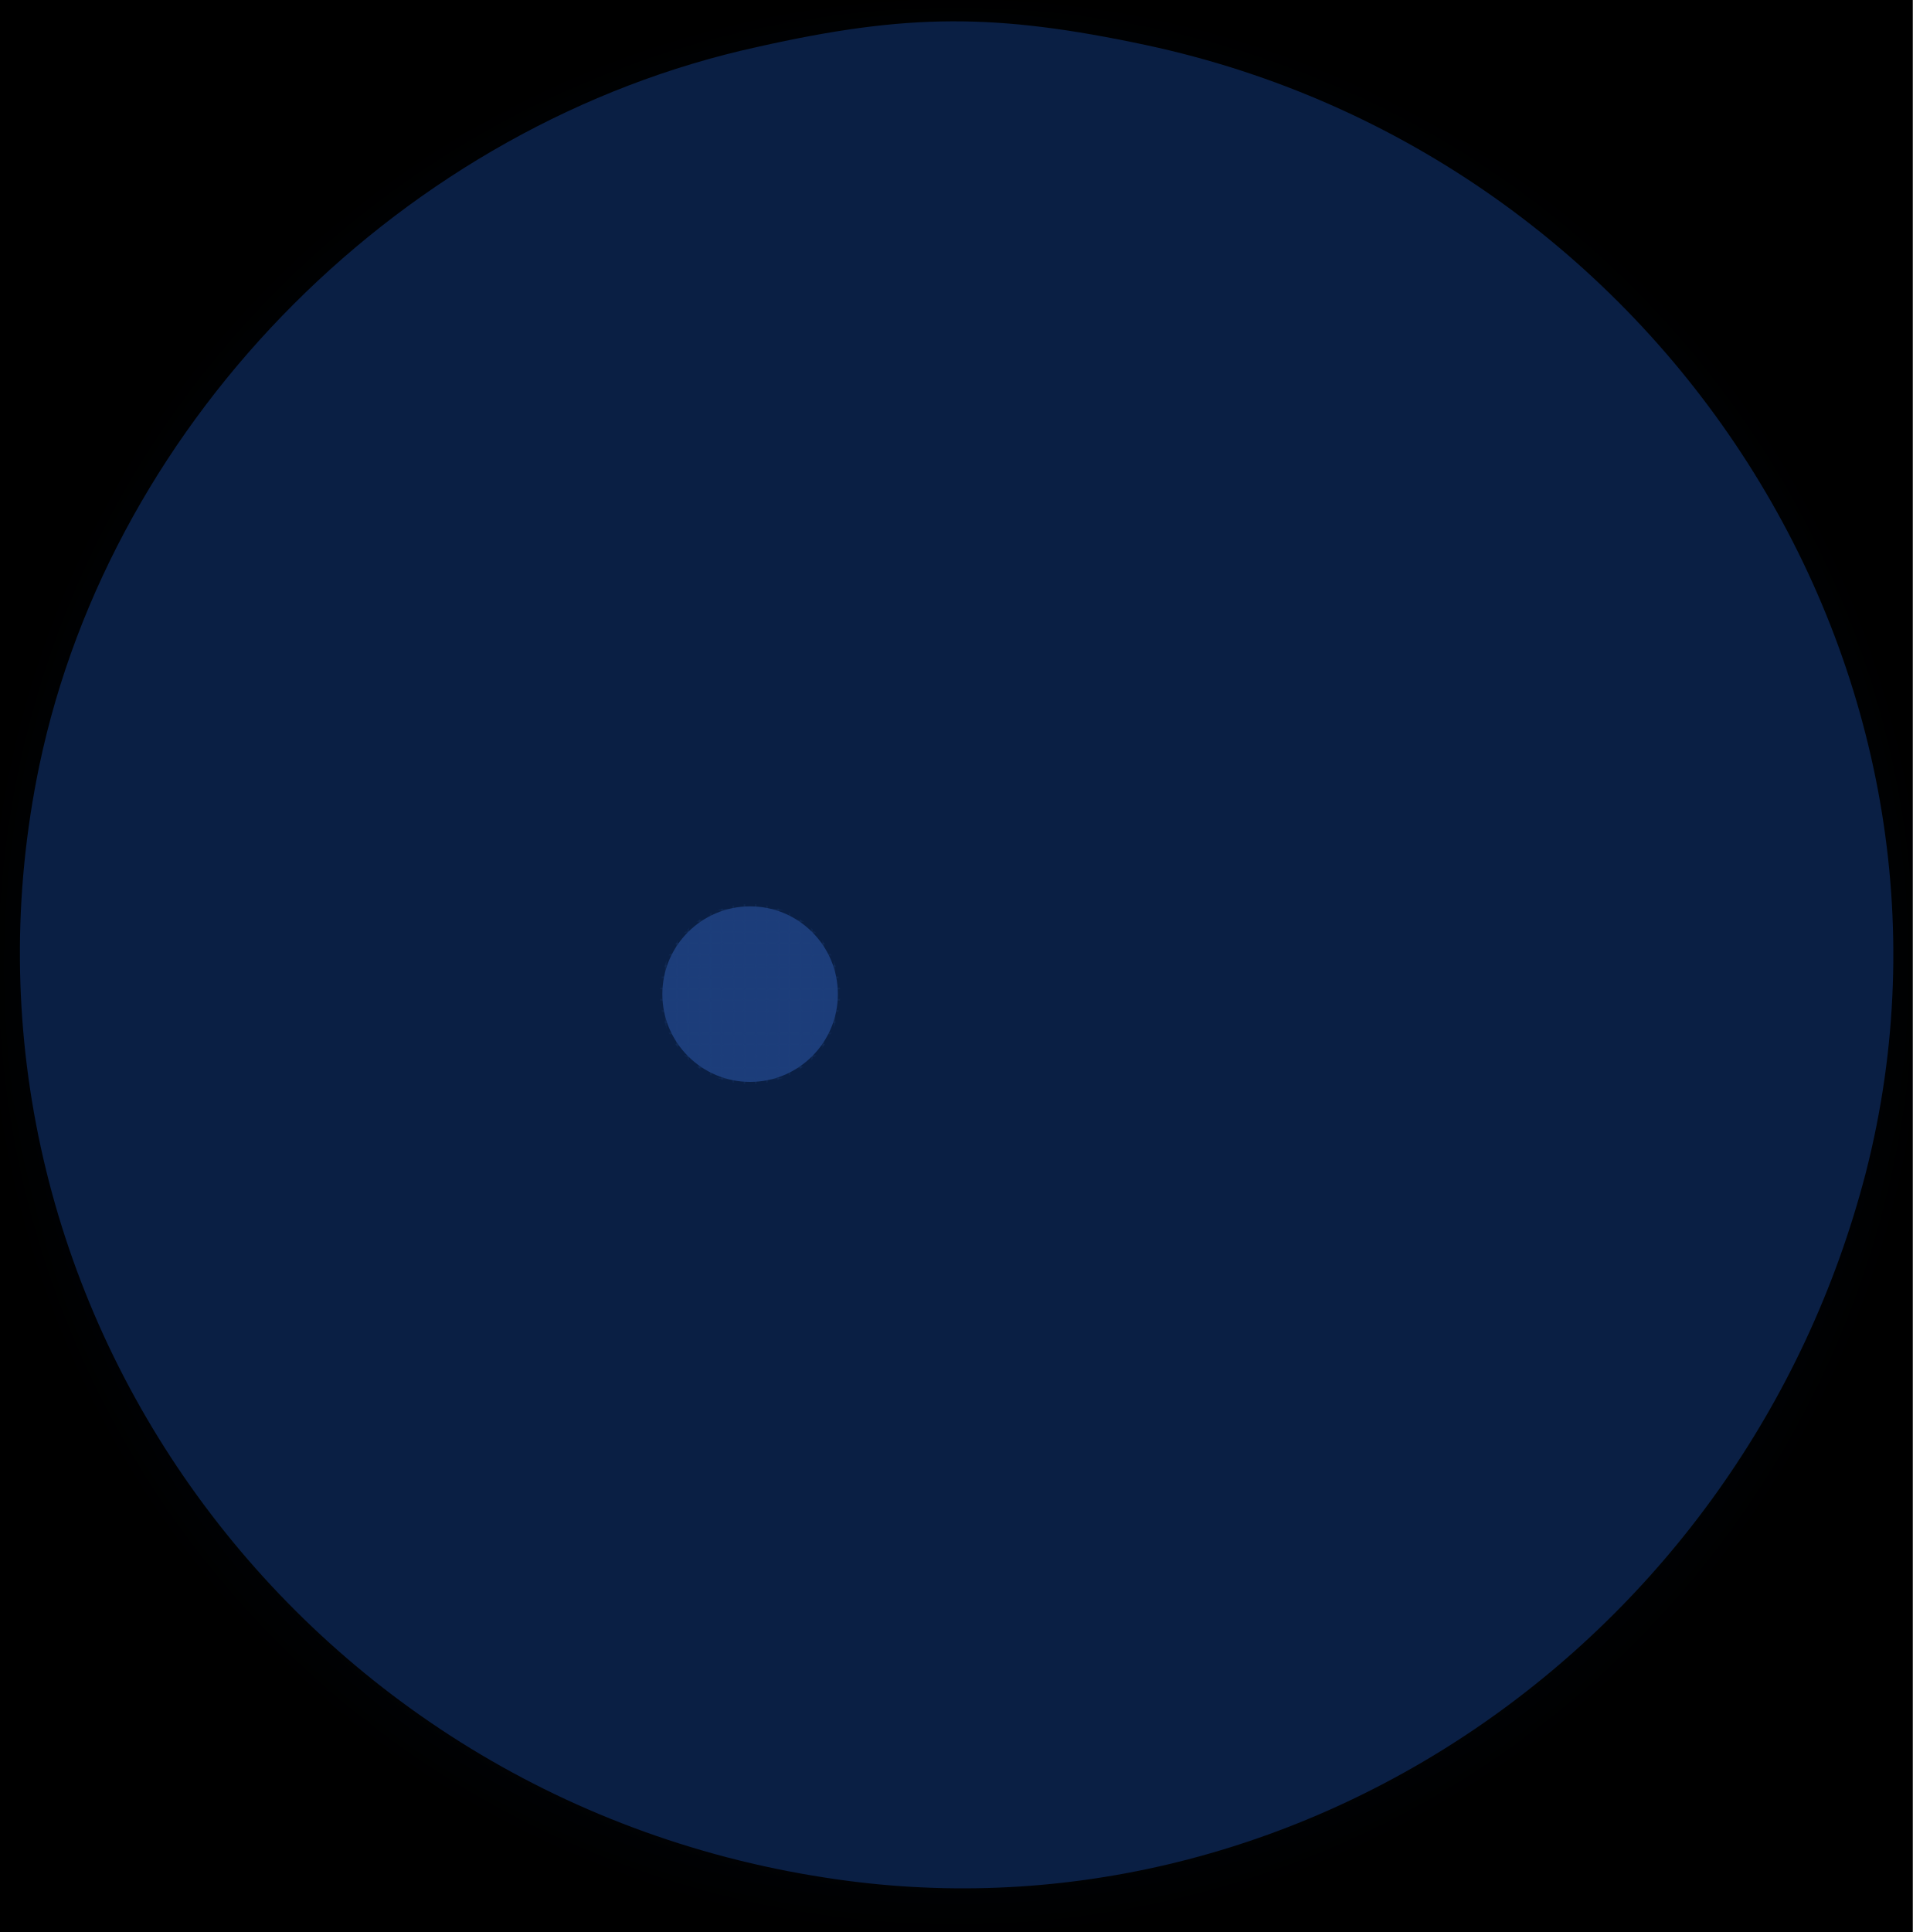
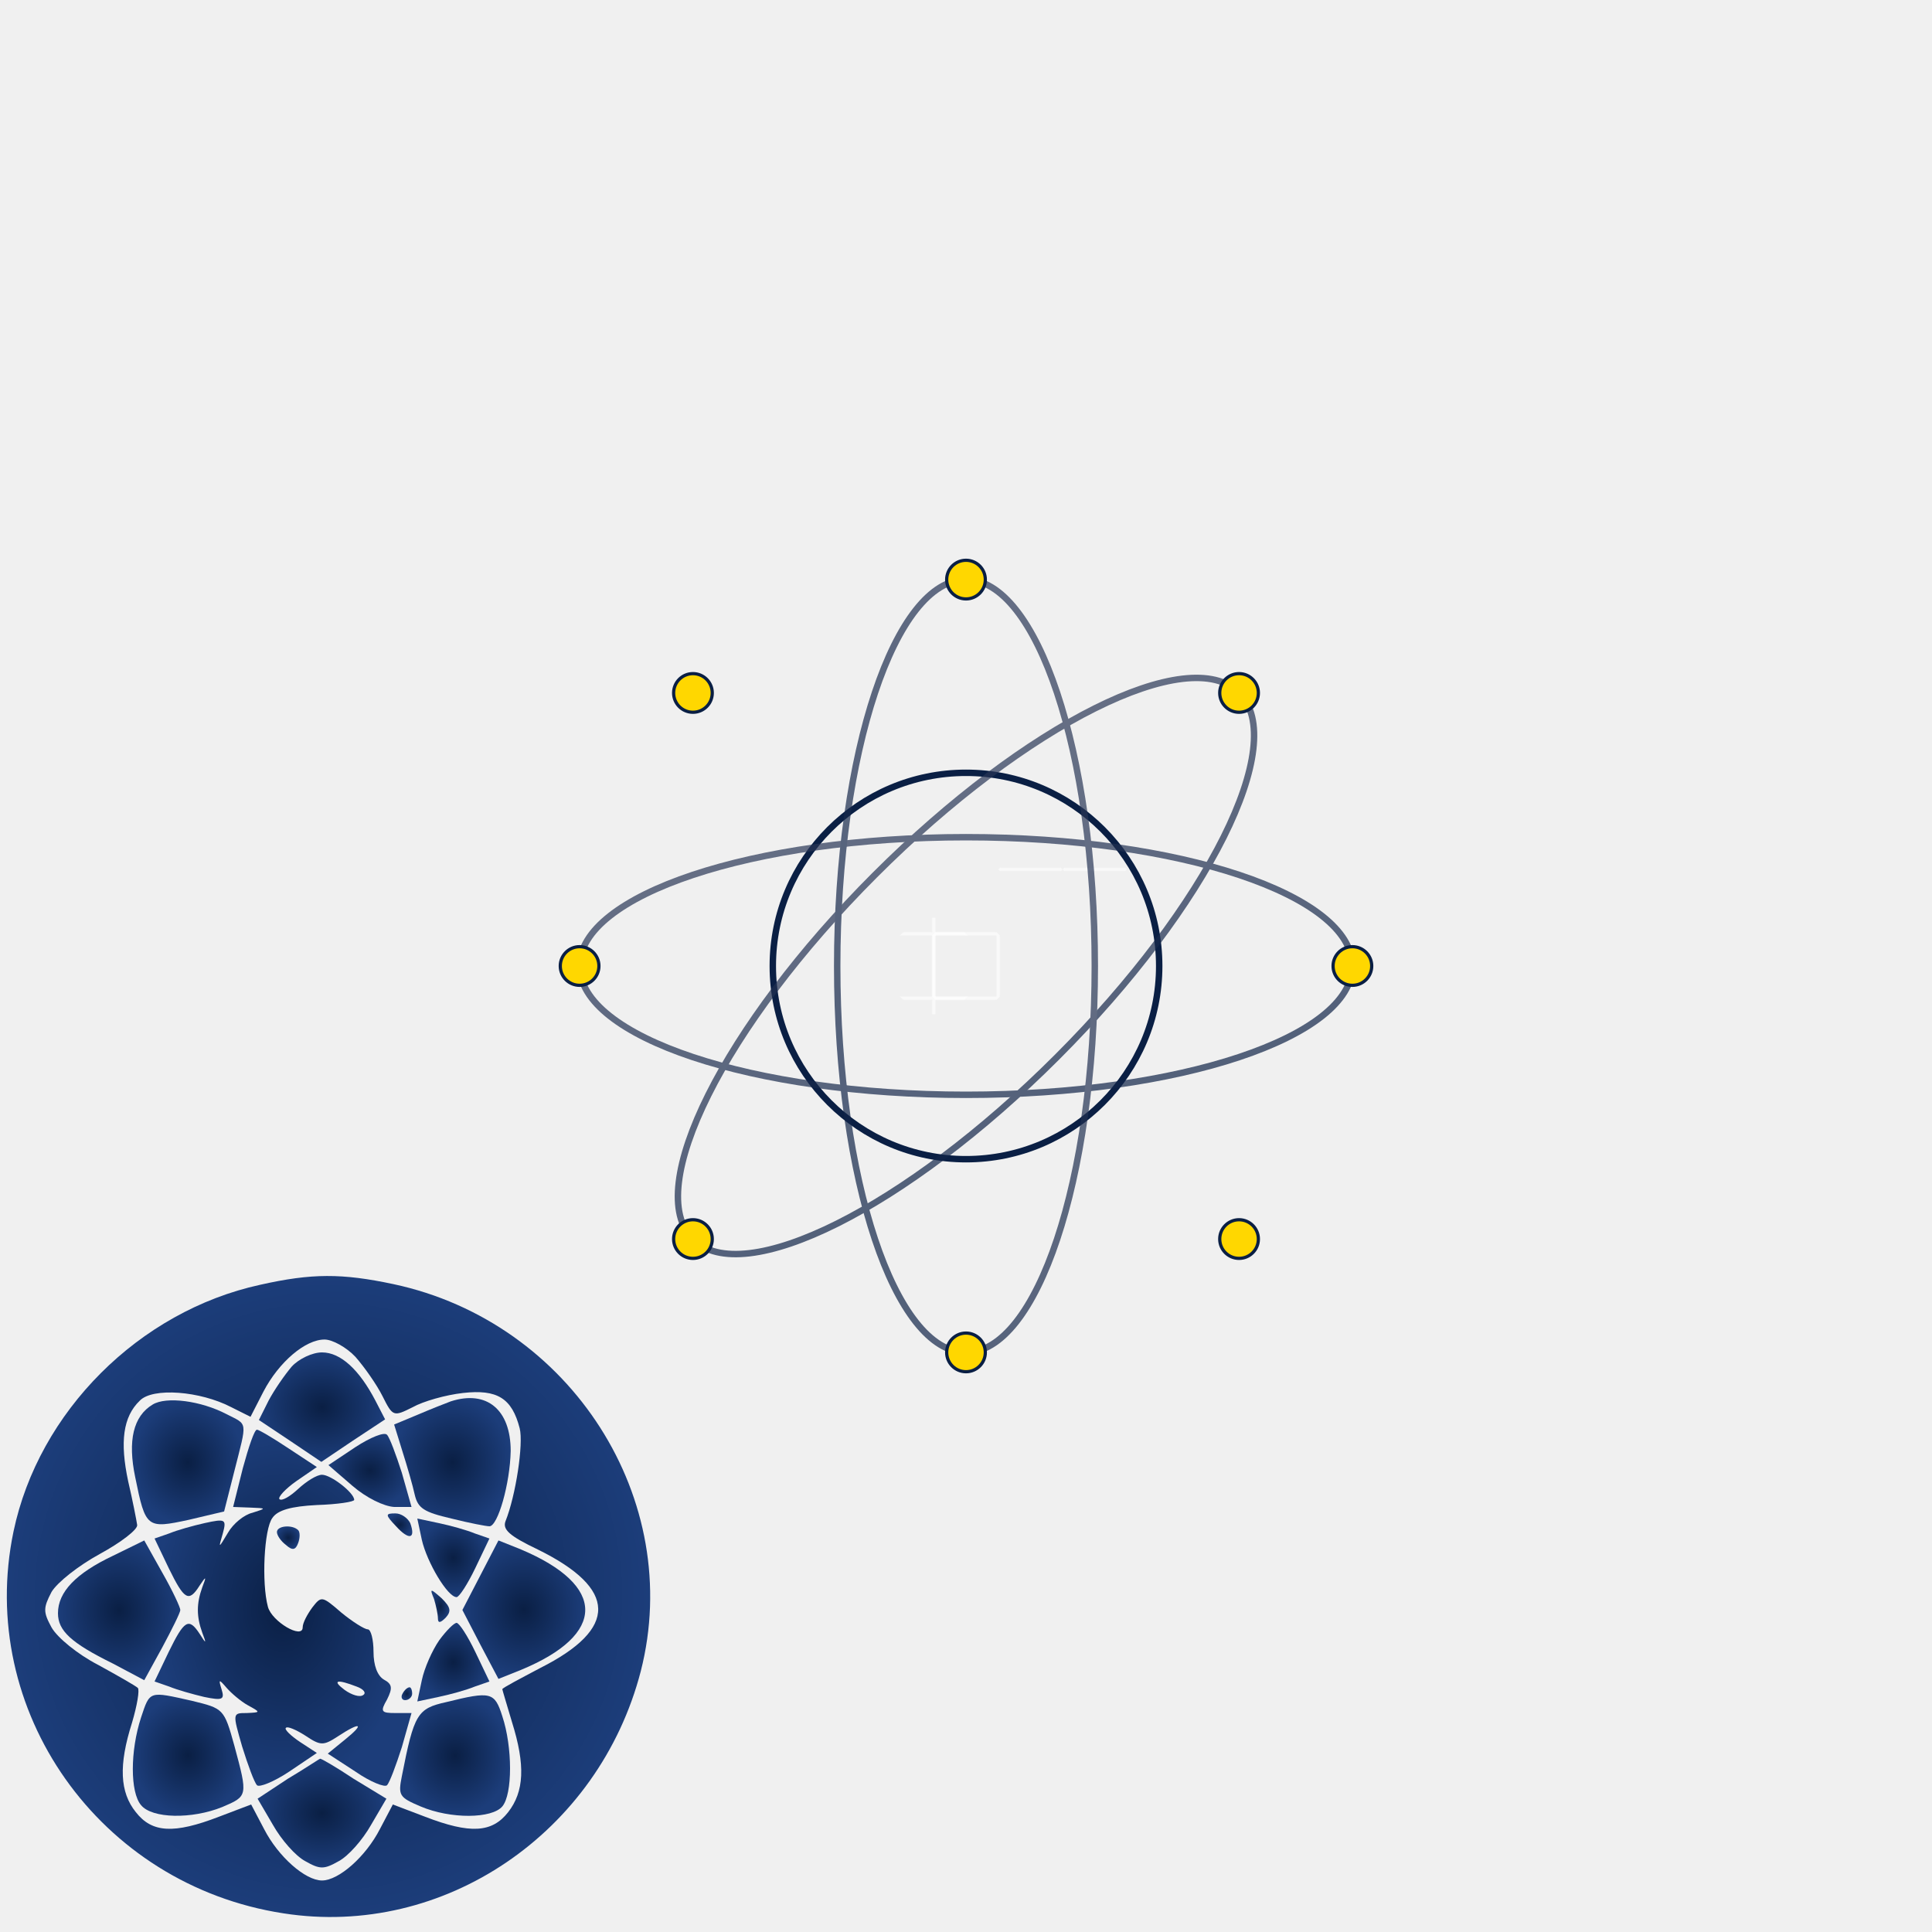
- <svg xmlns="http://www.w3.org/2000/svg" version="1.0" width="102pt" height="103pt" viewBox="0 0 102 103" preserveAspectRatio="xMidYMid meet">
+ <svg xmlns="http://www.w3.org/2000/svg" version="1.0" width="300pt" height="300pt" viewBox="0 0 300 300" preserveAspectRatio="xMidYMid meet">
  <defs>
-     <radialGradient id="backgroundGradient" cx="50%" cy="50%" r="50%">
-       <stop offset="0%" style="stop-color:#0A1F44; stop-opacity:1" />
-       <stop offset="100%" style="stop-color:#000000; stop-opacity:1" />
+     <radialGradient id="mainGradient" cx="50%" cy="50%" r="50%">
+       <stop offset="0%" stop-color="#0A1F44" />
+       <stop offset="100%" stop-color="#1C3D7A" />
    </radialGradient>
-     <pattern id="landPattern" patternUnits="userSpaceOnUse" width="10" height="10">
-       <path d="M0,5 L10,5" stroke="#1C3D7A" stroke-width="0.5" />
-       <path d="M5,0 L5,10" stroke="#1C3D7A" stroke-width="0.5" />
+     <pattern id="continentPattern" patternUnits="userSpaceOnUse" width="10" height="10">
+       <path d="M0,5 L10,5" stroke="#FFFFFF" stroke-width="0.5" />
+       <path d="M5,0 L5,10" stroke="#FFFFFF" stroke-width="0.5" />
    </pattern>
+     <linearGradient id="orbitGradient" x1="0%" y1="0%" x2="100%" y2="100%">
+       <stop offset="0%" stop-color="#2E3A59" />
+       <stop offset="100%" stop-color="#0A1F44" />
+     </linearGradient>
  </defs>
-   <rect width="100%" height="100%" fill="url(#backgroundGradient)" />
-   <g transform="translate(0,103) scale(0.1,-0.1)" fill="#0A1F44" stroke="none">
-     <path d="M404 1005 c-188 -41 -344 -197 -383 -383 -58 -278 133 -549 419 -593 249 -39 490 125 555 376 68 266 -108 542 -384 601 -80 17 -127 17 -207 -1z" />
-     <g transform="translate(400,500) scale(0.6)">
-       <circle cx="0" cy="0" r="80" fill="#1C3D7A" stroke="#0A1F44" stroke-width="4" />
-       <circle cx="0" cy="0" r="80" fill="url(#landPattern)" opacity="0.5" />
+   <g transform="translate(0,300) scale(0.1,-0.1)" fill="url(#mainGradient)" stroke="none">
+     <path d="M404 1005 c-188 -41 -344 -197 -383 -383 -58 -278 133 -549 419 -593   249 -39 490 125 555 376 68 266 -108 542 -384 601 -80 17 -127 17 -207 -1z   m148 -112 c14 -16 33 -43 42 -61 16 -32 17 -32 47 -17 16 9 51 19 78 22 53 6   76 -8 88 -55 6 -24 -6 -104 -22 -144 -5 -13 6 -23 50 -44 124 -61 125 -123 4   -184 -32 -17 -59 -31 -59 -33 0 -1 7 -24 15 -51 21 -67 19 -108 -6 -140 -25   -32 -59 -34 -129 -7 l-50 19 -20 -38 c-22 -43 -64 -80 -90 -80 -26 0 -68 37   -90 80 l-20 38 -50 -19 c-70 -27 -104 -25 -129 7 -25 31 -27 73 -6 139 8 27   12 51 9 54 -3 3 -31 19 -62 36 -31 16 -63 42 -72 58 -13 24 -13 30 0 55 9 15   42 41 75 59 33 18 59 38 58 45 -1 7 -7 38 -14 68 -13 61 -8 100 18 125 20 21   94 15 142 -10 l30 -15 20 39 c24 46 65 81 95 81 12 0 34 -12 48 -27z" />
+     <path d="M453 878 c-11 -13 -27 -36 -36 -53 l-15 -30 48 -32 49 -33 49 33 50   33 -15 29 c-25 48 -54 75 -83 75 -15 0 -36 -10 -47 -22z" />
+     <path d="M237 819 c-30 -18 -39 -56 -27 -113 16 -79 18 -80 83 -66 l55 13 16   63 c20 79 21 71 -12 88 -40 21 -94 28 -115 15z" />
+     <path d="M700 824 c-8 -3 -31 -12 -52 -21 l-36 -15 13 -42 c7 -22 16 -53 19   -67 5 -21 14 -27 57 -37 28 -7 54 -12 59 -12 13 0 32 66 33 117 0 64 -37 95   -93 77z" />
+     <path d="M377 720 l-15 -60 27 -1 c25 -1 25 -1 3 -8 -13 -3 -30 -17 -38 -31   -15 -25 -15 -25 -8 -1 6 22 4 23 -28 16 -18 -4 -43 -11 -55 -16 l-23 -8 22   -46 c24 -49 31 -54 48 -27 10 15 11 15 4 -3 -9 -25 -9 -45 0 -70 7 -18 6 -18   -4 -2 -17 26 -24 21 -48 -28 l-22 -46 23 -8 c12 -5 37 -12 54 -16 29 -6 32 -4   27 12 -5 16 -4 16 8 2 7 -8 22 -21 33 -27 20 -11 20 -11 -2 -12 -22 0 -22 0   -7 -52 9 -29 19 -56 23 -60 3 -4 26 5 50 21 l43 29 -26 17 c-15 10 -25 20   -22 22 2 3 16 -3 30 -12 24 -16 28 -16 51 -1 35 23 42 20 11 -5 l-27 -22 43   -28 c23 -16 46 -25 49 -21 4 4 14 31 23 59 l15 53 -25 0 c-22 0 -24 2 -13 21   9 18 8 24 -5 31 -10 6 -16 22 -16 43 0 19 -4 35 -9 35 -5 0 -24 12 -41 26   -30 26 -31 26 -45 8 -8 -11 -15 -24 -15 -31 0 -19 -48 9 -54 32 -10 37 -6   121 7 138 8 12 29 18 69 20 32 1 58 5 58 8 0 11 -36 39 -50 39 -8 0 -24 -10   -37 -22 -13 -12 -25 -19 -29 -16 -3 3 9 16 26 28 l32 22 -44 29 c-24 16 -46   29 -49 29 -4 0 -13 -27 -22 -60z m177 -339 c11 -4 15 -10 10 -13 -5 -4 -18 0   -29 8 -20 15 -12 17 19 5z" />
+     <path d="M552 753 l-42 -28 37 -32 c22 -19 49 -32 65 -33 l27 0 -15 53 c-9   28 -19 55 -23 59 -4 5 -26 -4 -49 -19z" />
+     <path d="M615 630 c20 -22 31 -20 22 5 -4 8 -14 15 -23 15 -16 0 -16 -2 1   -20z" />
+     <path d="M655 609 c8 -35 40 -89 54 -89 4 0 17 20 29 45 l22 46 -23 8 c-12   5 -37 12 -56 16 l-33 7 7 -33z" />
+     <path d="M430 621 c0 -5 6 -14 14 -20 10 -9 15 -8 19 3 3 8 3 17 0 20 -9 9   -33 7 -33 -3z" />
+     <path d="M175 584 c-57 -27 -85 -56 -85 -89 0 -27 20 -46 85 -78 l49 -26 28   51 c15 28 28 54 28 58 0 4 -12 30 -28 58 l-28 50 -49 -24z" />
+     <path d="M746 554 l-28 -54 28 -54 28 -53 35 14 c133 55 133 131 0 187 l-35   14 -28 -54z" />
+     <path d="M674 517 c3 -10 6 -24 6 -30 0 -8 4 -7 12 1 9 10 8 16 -6 30 -18 16   -19 16 -12 -1z" />
+     <path d="M682 453 c-11 -16 -23 -43 -27 -62 l-7 -33 33 7 c19 4 44 11 56 16   l23 8 -22 46 c-12 25 -25 45 -29 45 -4 0 -16 -12 -27 -27z" />
+     <path d="M625 370 c-3 -5 -1 -10 4 -10 6 0 11 5 11 10 0 6 -2 10 -4 10 -3 0   -8 -4 -11 -10z" />
+     <path d="M219 333 c-17 -52 -17 -116 0 -136 17 -21 79 -22 126 -3 40 17 40   17 19 95 -16 58 -17 58 -66 70 -67 15 -65 16 -79 -26z" />
+     <path d="M693 357 c-45 -10 -50 -18 -69 -115 -6 -30 -4 -33 29 -47 47 -20   111 -19 127 0 16 19 16 92 0 140 -12 38 -18 39 -87 22z" />
+     <path d="M447 238 l-47 -31 24 -41 c13 -23 35 -48 50 -56 23 -13 29 -13 52 0   15 8 37 33 50 56 l24 41 -51 31 c-27 18 -51 32 -52 31 -1 0 -23 -15 -50 -31z" />
+   </g>
+   <g transform="translate(150,150)">
+     <circle cx="0" cy="0" r="30" fill="url(#globeGradient)" stroke="#0A1F44" stroke-width="1" />
+     <path d="M-10,-5 Q-5,-10 0,-5 Q5,0 0,5 Q-5,10 -10,5 Q-15,0 -10,-5" fill="url(#continentPattern)" opacity="0.6" />
+     <path d="M5,-15 Q10,-10 15,-15 Q20,-20 25,-15 Q20,-10 15,-15 Q10,-20 5,-15" fill="url(#continentPattern)" opacity="0.6" />
+     <path d="M-5,5 Q0,10 5,5 Q10,0 5,-5 Q0,-10 -5,-5 Q-10,0 -5,5" fill="url(#continentPattern)" opacity="0.6" />
+     <g stroke="url(#orbitGradient)" stroke-width="1" opacity="0.7">
+       <ellipse cx="0" cy="0" rx="60" ry="20" fill="none" />
+       <ellipse cx="0" cy="0" rx="20" ry="60" fill="none" transform="rotate(45)" />
+       <ellipse cx="0" cy="0" rx="60" ry="20" fill="none" transform="rotate(90)" />
    </g>
-     <path d="M552 753 l-42 -28 37 -32 c22 -19 49 -32 65 -33 l27 0 -15 53 c-9 28 -19 55 -23 59 -4 5 -26 -4 -49 -19z" />
+     <circle cx="60" cy="0" r="3" fill="#FFD700" stroke="#0A1F44" stroke-width="0.5" />
+     <circle cx="0" cy="-60" r="3" fill="#FFD700" stroke="#0A1F44" stroke-width="0.5" />
+     <circle cx="-60" cy="0" r="3" fill="#FFD700" stroke="#0A1F44" stroke-width="0.5" />
+     <circle cx="0" cy="60" r="3" fill="#FFD700" stroke="#0A1F44" stroke-width="0.5" />
+     <circle cx="42.4" cy="42.4" r="3" fill="#FFD700" stroke="#0A1F44" stroke-width="0.5" />
+     <circle cx="-42.4" cy="42.4" r="3" fill="#FFD700" stroke="#0A1F44" stroke-width="0.5" />
+     <circle cx="42.4" cy="-42.4" r="3" fill="#FFD700" stroke="#0A1F44" stroke-width="0.5" />
+     <circle cx="-42.4" cy="-42.4" r="3" fill="#FFD700" stroke="#0A1F44" stroke-width="0.5" />
  </g>
</svg>
